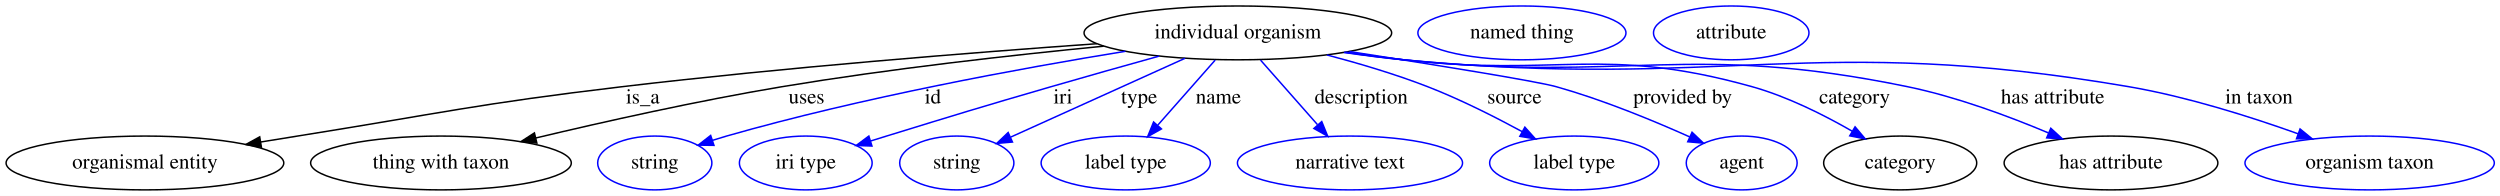
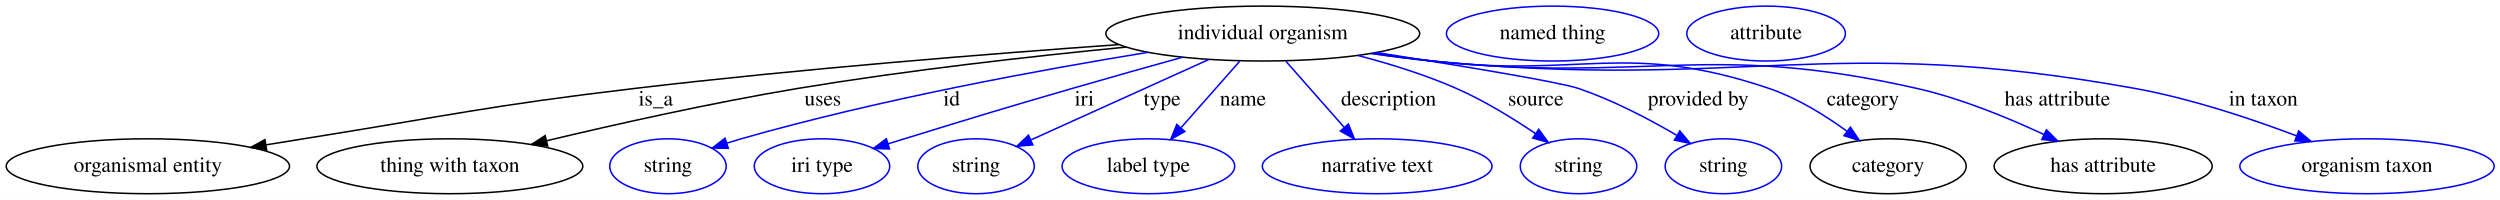
- <svg xmlns="http://www.w3.org/2000/svg" width="1672pt" height="131pt" viewBox="0.00 0.00 1672.13 131.00">
+ <svg xmlns="http://www.w3.org/2000/svg" width="1639pt" height="131pt" viewBox="0.00 0.00 1639.13 131.00">
  <g id="graph0" class="graph" transform="scale(1 1) rotate(0) translate(4 127)">
-     <polygon fill="white" stroke="transparent" points="-4,4 -4,-127 1668.13,-127 1668.13,4 -4,4" />
+     <polygon fill="white" stroke="transparent" points="-4,4 -4,-127 1635.13,-127 1635.13,4 -4,4" />
    <g id="node1" class="node">
      <ellipse fill="none" stroke="black" cx="823.94" cy="-105" rx="102.88" ry="18" />
      <text text-anchor="middle" x="823.94" y="-101.3" font-family="Times,serif" font-size="14.00">individual organism</text>
    </g>
    <g id="node2" class="node">
      <ellipse fill="none" stroke="black" cx="92.94" cy="-18" rx="92.88" ry="18" />
      <text text-anchor="middle" x="92.94" y="-14.3" font-family="Times,serif" font-size="14.00">organismal entity</text>
    </g>
    <g id="edge1" class="edge">
      <path fill="none" stroke="black" d="M729.67,-97.77C646.05,-91.83 520.66,-81.87 411.94,-69 315.06,-57.53 291.28,-51.35 194.94,-36 187,-34.73 178.72,-33.39 170.45,-32.04" />
      <polygon fill="black" stroke="black" points="170.84,-28.55 160.41,-30.38 169.7,-35.46 170.84,-28.55" />
      <text text-anchor="middle" x="425.94" y="-57.8" font-family="Times,serif" font-size="14.00">is_a</text>
    </g>
    <g id="node3" class="node">
      <ellipse fill="none" stroke="black" cx="290.94" cy="-18" rx="87.18" ry="18" />
      <text text-anchor="middle" x="290.94" y="-14.3" font-family="Times,serif" font-size="14.00">thing with taxon</text>
    </g>
    <g id="edge2" class="edge">
      <path fill="none" stroke="black" d="M734.19,-96.12C673.25,-90.18 590.97,-81 518.94,-69 462.89,-59.66 399.85,-45.56 354.28,-34.7" />
      <polygon fill="black" stroke="black" points="355.08,-31.3 344.54,-32.37 353.45,-38.1 355.08,-31.3" />
      <text text-anchor="middle" x="535.44" y="-57.8" font-family="Times,serif" font-size="14.00">uses</text>
    </g>
    <g id="node4" class="node">
      <ellipse fill="none" stroke="blue" cx="433.94" cy="-18" rx="38.19" ry="18" />
      <text text-anchor="middle" x="433.94" y="-14.3" font-family="Times,serif" font-size="14.00">string</text>
    </g>
    <g id="edge3" class="edge">
      <path fill="none" stroke="blue" d="M748.71,-92.7C678.85,-81.34 572.31,-61.83 481.94,-36 478.84,-35.11 475.65,-34.13 472.45,-33.11" />
      <polygon fill="blue" stroke="blue" points="473.54,-29.78 462.95,-29.92 471.32,-36.42 473.54,-29.78" />
      <text text-anchor="middle" x="619.94" y="-57.8" font-family="Times,serif" font-size="14.00">id</text>
    </g>
    <g id="node5" class="node">
      <ellipse fill="none" stroke="blue" cx="534.94" cy="-18" rx="44.39" ry="18" />
      <text text-anchor="middle" x="534.94" y="-14.3" font-family="Times,serif" font-size="14.00">iri type</text>
    </g>
    <g id="edge4" class="edge">
      <path fill="none" stroke="blue" d="M771.27,-89.48C748.94,-83.27 722.64,-75.87 698.94,-69 649.92,-54.78 637.73,-51 588.94,-36 585.45,-34.93 581.83,-33.81 578.2,-32.67" />
      <polygon fill="blue" stroke="blue" points="579.21,-29.32 568.62,-29.68 577.12,-36.01 579.21,-29.32" />
      <text text-anchor="middle" x="706.94" y="-57.8" font-family="Times,serif" font-size="14.00">iri</text>
    </g>
    <g id="node6" class="node">
      <ellipse fill="none" stroke="blue" cx="635.94" cy="-18" rx="38.19" ry="18" />
      <text text-anchor="middle" x="635.94" y="-14.3" font-family="Times,serif" font-size="14.00">string</text>
    </g>
    <g id="edge5" class="edge">
      <path fill="none" stroke="blue" d="M788.58,-88.01C755.28,-72.96 705.63,-50.51 672.07,-35.34" />
      <polygon fill="blue" stroke="blue" points="673.19,-32 662.64,-31.07 670.31,-38.38 673.19,-32" />
      <text text-anchor="middle" x="757.94" y="-57.8" font-family="Times,serif" font-size="14.00">type</text>
    </g>
    <g id="node7" class="node">
      <ellipse fill="none" stroke="blue" cx="748.94" cy="-18" rx="56.59" ry="18" />
      <text text-anchor="middle" x="748.94" y="-14.3" font-family="Times,serif" font-size="14.00">label type</text>
    </g>
    <g id="edge6" class="edge">
      <path fill="none" stroke="blue" d="M808.76,-86.8C797.74,-74.31 782.68,-57.24 770.42,-43.35" />
      <polygon fill="blue" stroke="blue" points="772.83,-40.78 763.59,-35.6 767.58,-45.41 772.83,-40.78" />
      <text text-anchor="middle" x="810.94" y="-57.8" font-family="Times,serif" font-size="14.00">name</text>
    </g>
    <g id="node8" class="node">
      <ellipse fill="none" stroke="blue" cx="898.94" cy="-18" rx="75.29" ry="18" />
      <text text-anchor="middle" x="898.94" y="-14.3" font-family="Times,serif" font-size="14.00">narrative text</text>
    </g>
    <g id="edge7" class="edge">
      <path fill="none" stroke="blue" d="M839.12,-86.8C850.07,-74.39 865.01,-57.46 877.22,-43.62" />
      <polygon fill="blue" stroke="blue" points="880.05,-45.7 884.04,-35.89 874.8,-41.07 880.05,-45.7" />
      <text text-anchor="middle" x="906.44" y="-57.8" font-family="Times,serif" font-size="14.00">description</text>
    </g>
    <g id="node9" class="node">
-       <ellipse fill="none" stroke="blue" cx="1048.94" cy="-18" rx="56.59" ry="18" />
-       <text text-anchor="middle" x="1048.94" y="-14.3" font-family="Times,serif" font-size="14.00">label type</text>
+       <ellipse fill="none" stroke="blue" cx="1030.94" cy="-18" rx="38.19" ry="18" />
+       <text text-anchor="middle" x="1030.94" y="-14.3" font-family="Times,serif" font-size="14.00">string</text>
    </g>
    <g id="edge8" class="edge">
-       <path fill="none" stroke="blue" d="M883.55,-90.24C905.1,-84.57 929.41,-77.36 950.94,-69 972.57,-60.6 995.74,-48.92 1014.12,-38.95" />
-       <polygon fill="blue" stroke="blue" points="1015.91,-41.96 1022.99,-34.07 1012.54,-35.83 1015.91,-41.96" />
-       <text text-anchor="middle" x="1008.94" y="-57.8" font-family="Times,serif" font-size="14.00">source</text>
+       <path fill="none" stroke="blue" d="M886.23,-90.67C907.24,-85.18 930.52,-77.97 950.94,-69 969.12,-61.02 988.02,-49.39 1002.88,-39.35" />
+       <polygon fill="blue" stroke="blue" points="1004.88,-42.22 1011.13,-33.66 1000.91,-36.46 1004.88,-42.22" />
+       <text text-anchor="middle" x="1002.94" y="-57.8" font-family="Times,serif" font-size="14.00">source</text>
    </g>
    <g id="node10" class="node">
-       <ellipse fill="none" stroke="blue" cx="1160.94" cy="-18" rx="37.09" ry="18" />
-       <text text-anchor="middle" x="1160.94" y="-14.3" font-family="Times,serif" font-size="14.00">agent</text>
+       <ellipse fill="none" stroke="blue" cx="1125.94" cy="-18" rx="38.19" ry="18" />
+       <text text-anchor="middle" x="1125.94" y="-14.3" font-family="Times,serif" font-size="14.00">string</text>
    </g>
    <g id="edge9" class="edge">
-       <path fill="none" stroke="blue" d="M898.55,-92.56C954.49,-83.85 1023.59,-72.74 1036.94,-69 1067.92,-60.32 1101.7,-46.39 1126.17,-35.43" />
-       <polygon fill="blue" stroke="blue" points="1127.74,-38.56 1135.4,-31.24 1124.84,-32.19 1127.74,-38.56" />
-       <text text-anchor="middle" x="1121.44" y="-57.8" font-family="Times,serif" font-size="14.00">provided by</text>
+       <path fill="none" stroke="blue" d="M898.5,-92.57C952.56,-84.08 1018.32,-73.27 1030.94,-69 1053.5,-61.38 1077.19,-48.91 1095.28,-38.34" />
+       <polygon fill="blue" stroke="blue" points="1097.4,-41.15 1104.19,-33.01 1093.81,-35.14 1097.4,-41.15" />
+       <text text-anchor="middle" x="1109.44" y="-57.8" font-family="Times,serif" font-size="14.00">provided by</text>
    </g>
    <g id="node11" class="node">
-       <ellipse fill="none" stroke="black" cx="1266.94" cy="-18" rx="51.19" ry="18" />
-       <text text-anchor="middle" x="1266.94" y="-14.3" font-family="Times,serif" font-size="14.00">category</text>
+       <ellipse fill="none" stroke="black" cx="1233.94" cy="-18" rx="51.19" ry="18" />
+       <text text-anchor="middle" x="1233.94" y="-14.3" font-family="Times,serif" font-size="14.00">category</text>
    </g>
    <g id="edge10" class="edge">
-       <path fill="none" stroke="blue" d="M896.08,-92.15C909,-90.26 922.35,-88.45 934.94,-87 1038.13,-75.13 1067.91,-96.94 1167.94,-69 1191.53,-62.41 1216.12,-50.03 1234.89,-39.23" />
-       <polygon fill="blue" stroke="blue" points="1236.77,-42.19 1243.6,-34.09 1233.21,-36.16 1236.77,-42.19" />
-       <text text-anchor="middle" x="1236.44" y="-57.8" font-family="Times,serif" font-size="14.00">category</text>
+       <path fill="none" stroke="blue" d="M896.39,-92.15C909.21,-90.27 922.45,-88.46 934.94,-87 1032.82,-75.53 1062.57,-100.53 1155.94,-69 1174.24,-62.82 1192.53,-51.44 1206.8,-41.09" />
+       <polygon fill="blue" stroke="blue" points="1209.23,-43.64 1215.13,-34.84 1205.03,-38.05 1209.23,-43.64" />
+       <text text-anchor="middle" x="1217.44" y="-57.8" font-family="Times,serif" font-size="14.00">category</text>
    </g>
    <g id="node13" class="node">
-       <ellipse fill="none" stroke="black" cx="1407.94" cy="-18" rx="71.49" ry="18" />
-       <text text-anchor="middle" x="1407.94" y="-14.3" font-family="Times,serif" font-size="14.00">has attribute</text>
+       <ellipse fill="none" stroke="black" cx="1374.94" cy="-18" rx="71.49" ry="18" />
+       <text text-anchor="middle" x="1374.94" y="-14.3" font-family="Times,serif" font-size="14.00">has attribute</text>
    </g>
    <g id="edge11" class="edge">
-       <path fill="none" stroke="blue" d="M895.16,-92.03C908.36,-90.11 922.05,-88.33 934.94,-87 1084.14,-71.63 1125.03,-99.22 1271.94,-69 1304.53,-62.3 1339.75,-49.18 1366.18,-38.06" />
-       <polygon fill="blue" stroke="blue" points="1367.68,-41.22 1375.49,-34.06 1364.92,-34.78 1367.68,-41.22" />
-       <text text-anchor="middle" x="1368.94" y="-57.8" font-family="Times,serif" font-size="14.00">has attribute</text>
+       <path fill="none" stroke="blue" d="M895.46,-92.02C908.57,-90.12 922.14,-88.34 934.94,-87 1075.73,-72.27 1114.88,-100.27 1252.94,-69 1281.79,-62.47 1312.59,-49.79 1336.03,-38.84" />
+       <polygon fill="blue" stroke="blue" points="1337.75,-41.9 1345.27,-34.43 1334.74,-35.58 1337.75,-41.9" />
+       <text text-anchor="middle" x="1344.94" y="-57.8" font-family="Times,serif" font-size="14.00">has attribute</text>
    </g>
    <g id="node15" class="node">
-       <ellipse fill="none" stroke="blue" cx="1580.94" cy="-18" rx="83.39" ry="18" />
-       <text text-anchor="middle" x="1580.94" y="-14.3" font-family="Times,serif" font-size="14.00">organism taxon</text>
+       <ellipse fill="none" stroke="blue" cx="1547.94" cy="-18" rx="83.39" ry="18" />
+       <text text-anchor="middle" x="1547.94" y="-14.3" font-family="Times,serif" font-size="14.00">organism taxon</text>
    </g>
    <g id="edge12" class="edge">
-       <path fill="none" stroke="blue" d="M894.85,-91.9C908.14,-89.99 921.94,-88.23 934.94,-87 1149.68,-66.64 1207.31,-105.3 1419.94,-69 1458.9,-62.35 1501.55,-48.8 1533.16,-37.49" />
-       <polygon fill="blue" stroke="blue" points="1534.4,-40.76 1542.6,-34.06 1532.01,-34.18 1534.4,-40.76" />
-       <text text-anchor="middle" x="1506.94" y="-57.8" font-family="Times,serif" font-size="14.00">in taxon</text>
+       <path fill="none" stroke="blue" d="M894.85,-91.92C908.14,-90 921.94,-88.25 934.94,-87 1139.05,-67.45 1194.15,-105.39 1395.94,-69 1432.29,-62.44 1471.89,-49.21 1501.55,-38" />
+       <polygon fill="blue" stroke="blue" points="1503.13,-41.15 1511.21,-34.29 1500.62,-34.61 1503.13,-41.15" />
+       <text text-anchor="middle" x="1479.94" y="-57.8" font-family="Times,serif" font-size="14.00">in taxon</text>
    </g>
    <g id="node12" class="node">
      <ellipse fill="none" stroke="blue" cx="1013.94" cy="-105" rx="69.59" ry="18" />
      <text text-anchor="middle" x="1013.94" y="-101.3" font-family="Times,serif" font-size="14.00">named thing</text>
    </g>
    <g id="node14" class="node">
      <ellipse fill="none" stroke="blue" cx="1153.94" cy="-105" rx="51.99" ry="18" />
      <text text-anchor="middle" x="1153.94" y="-101.3" font-family="Times,serif" font-size="14.00">attribute</text>
    </g>
  </g>
</svg>
